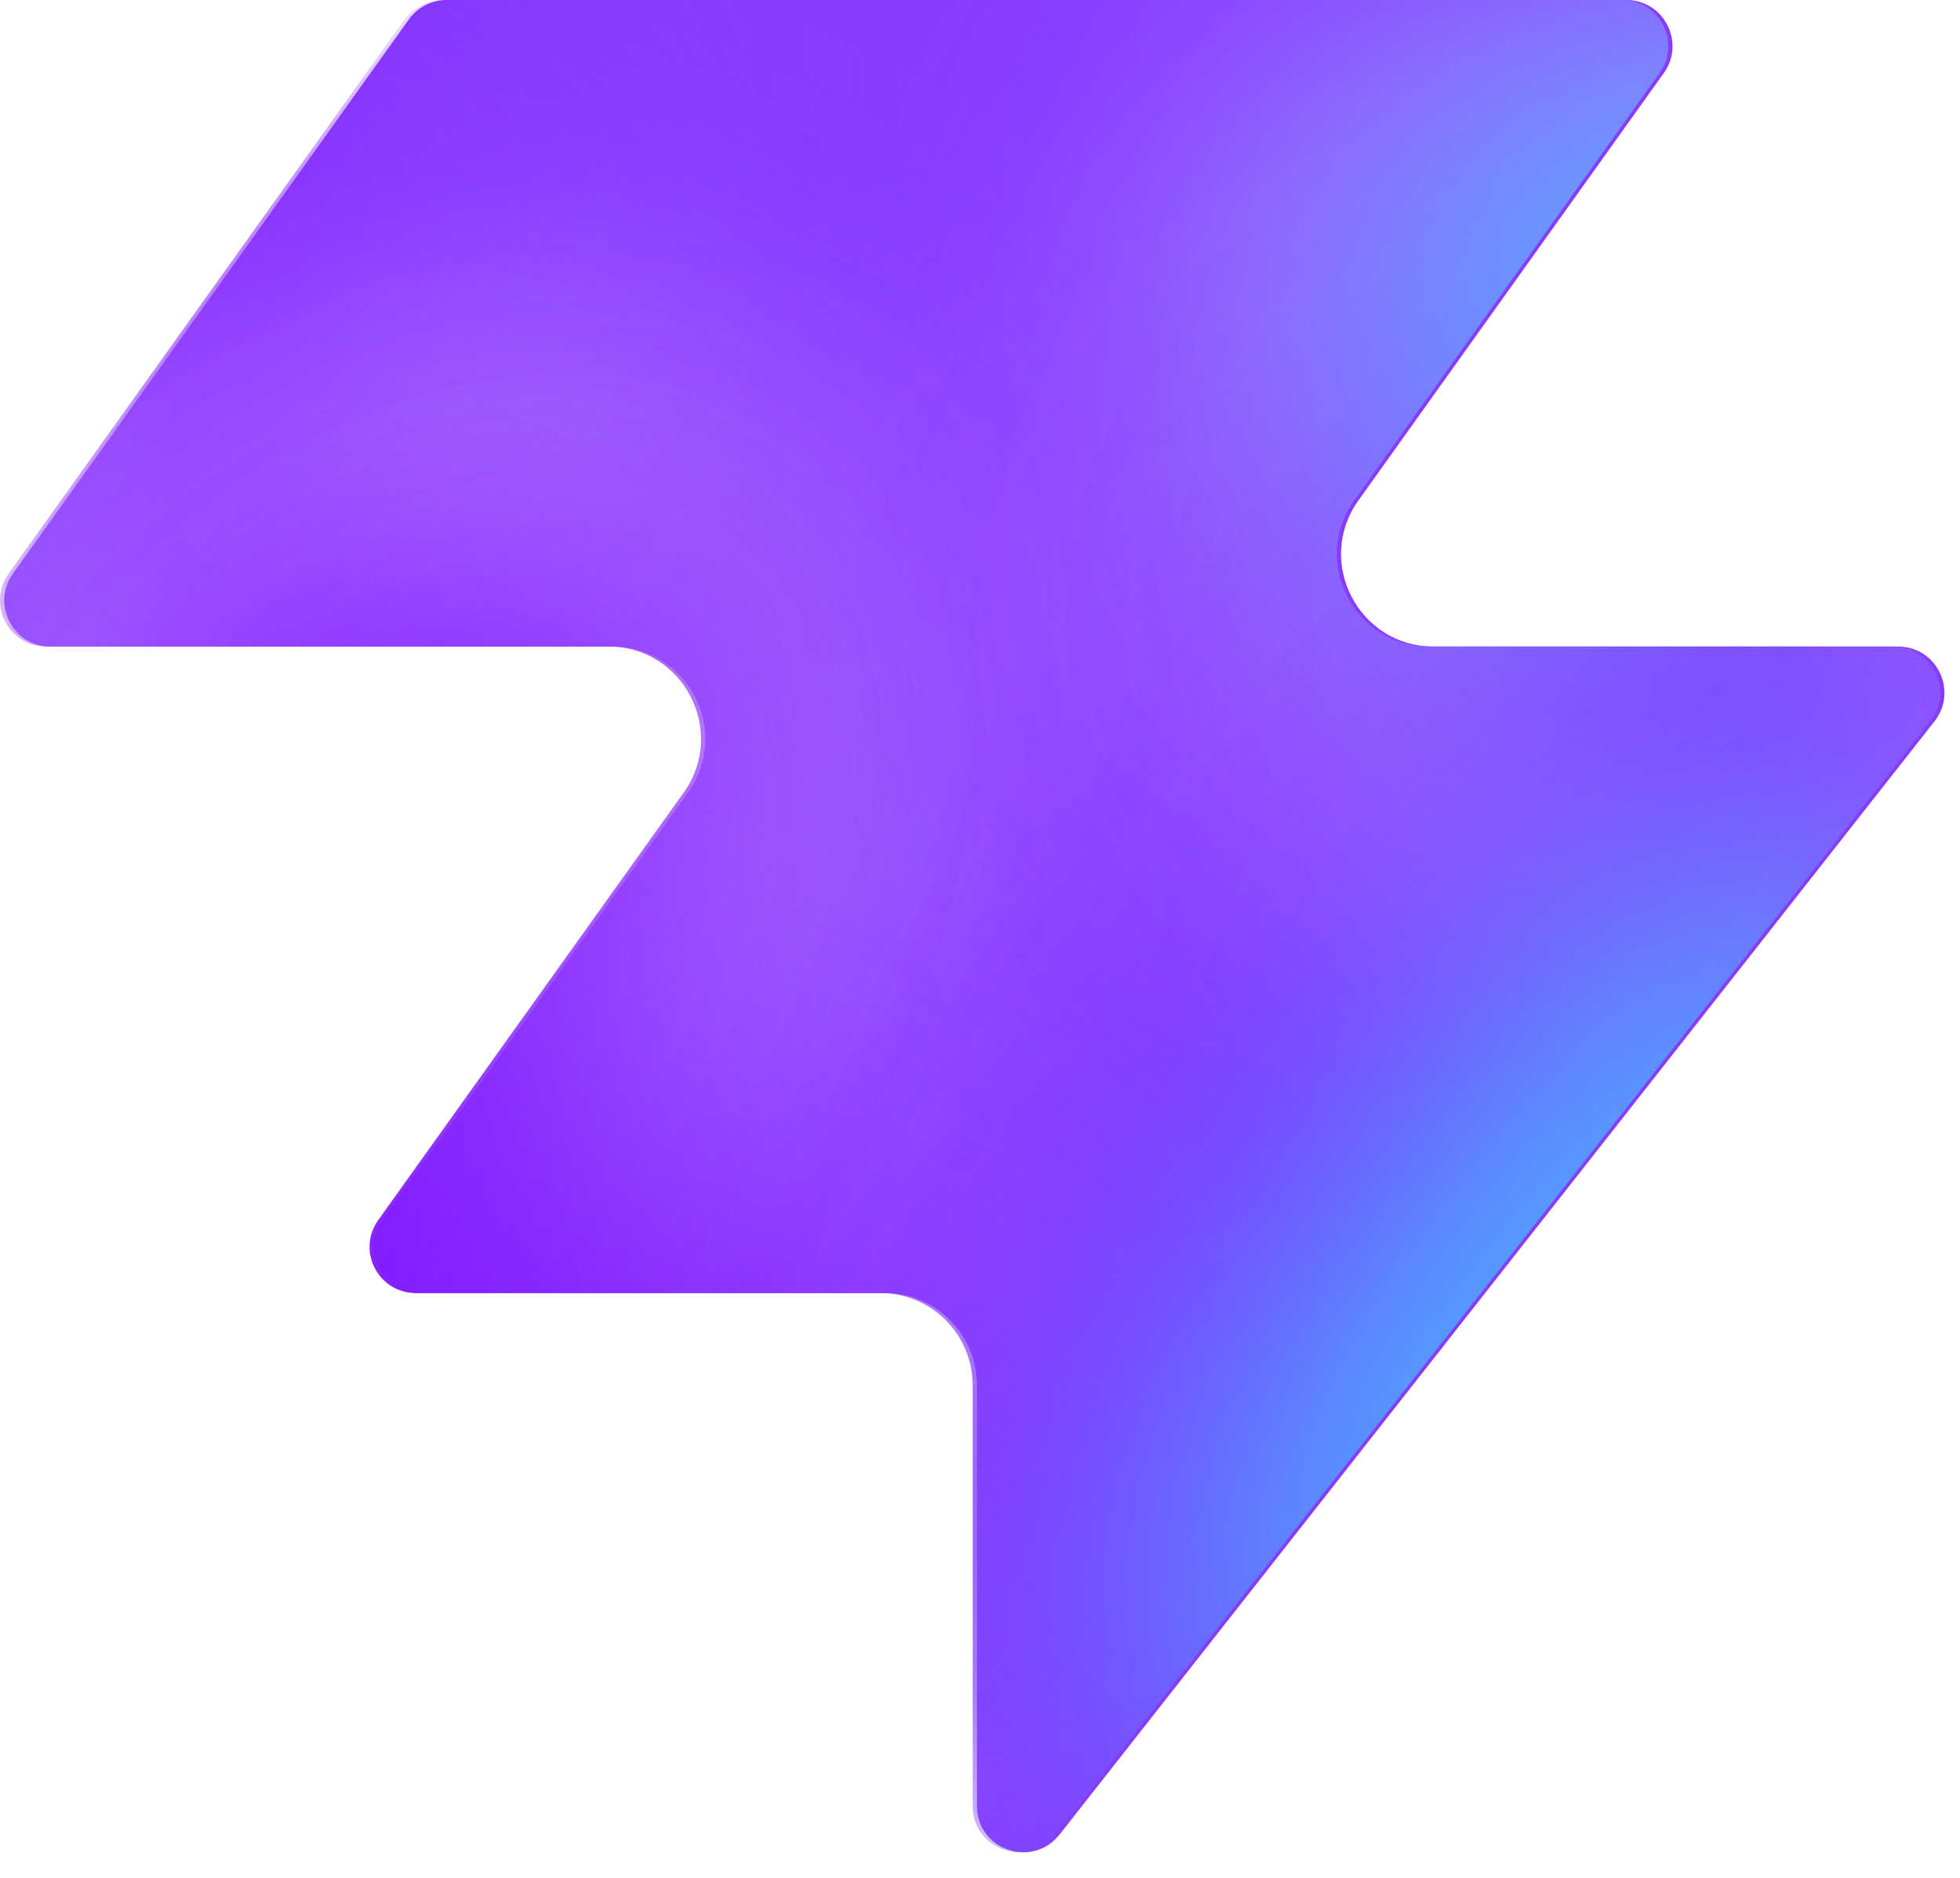
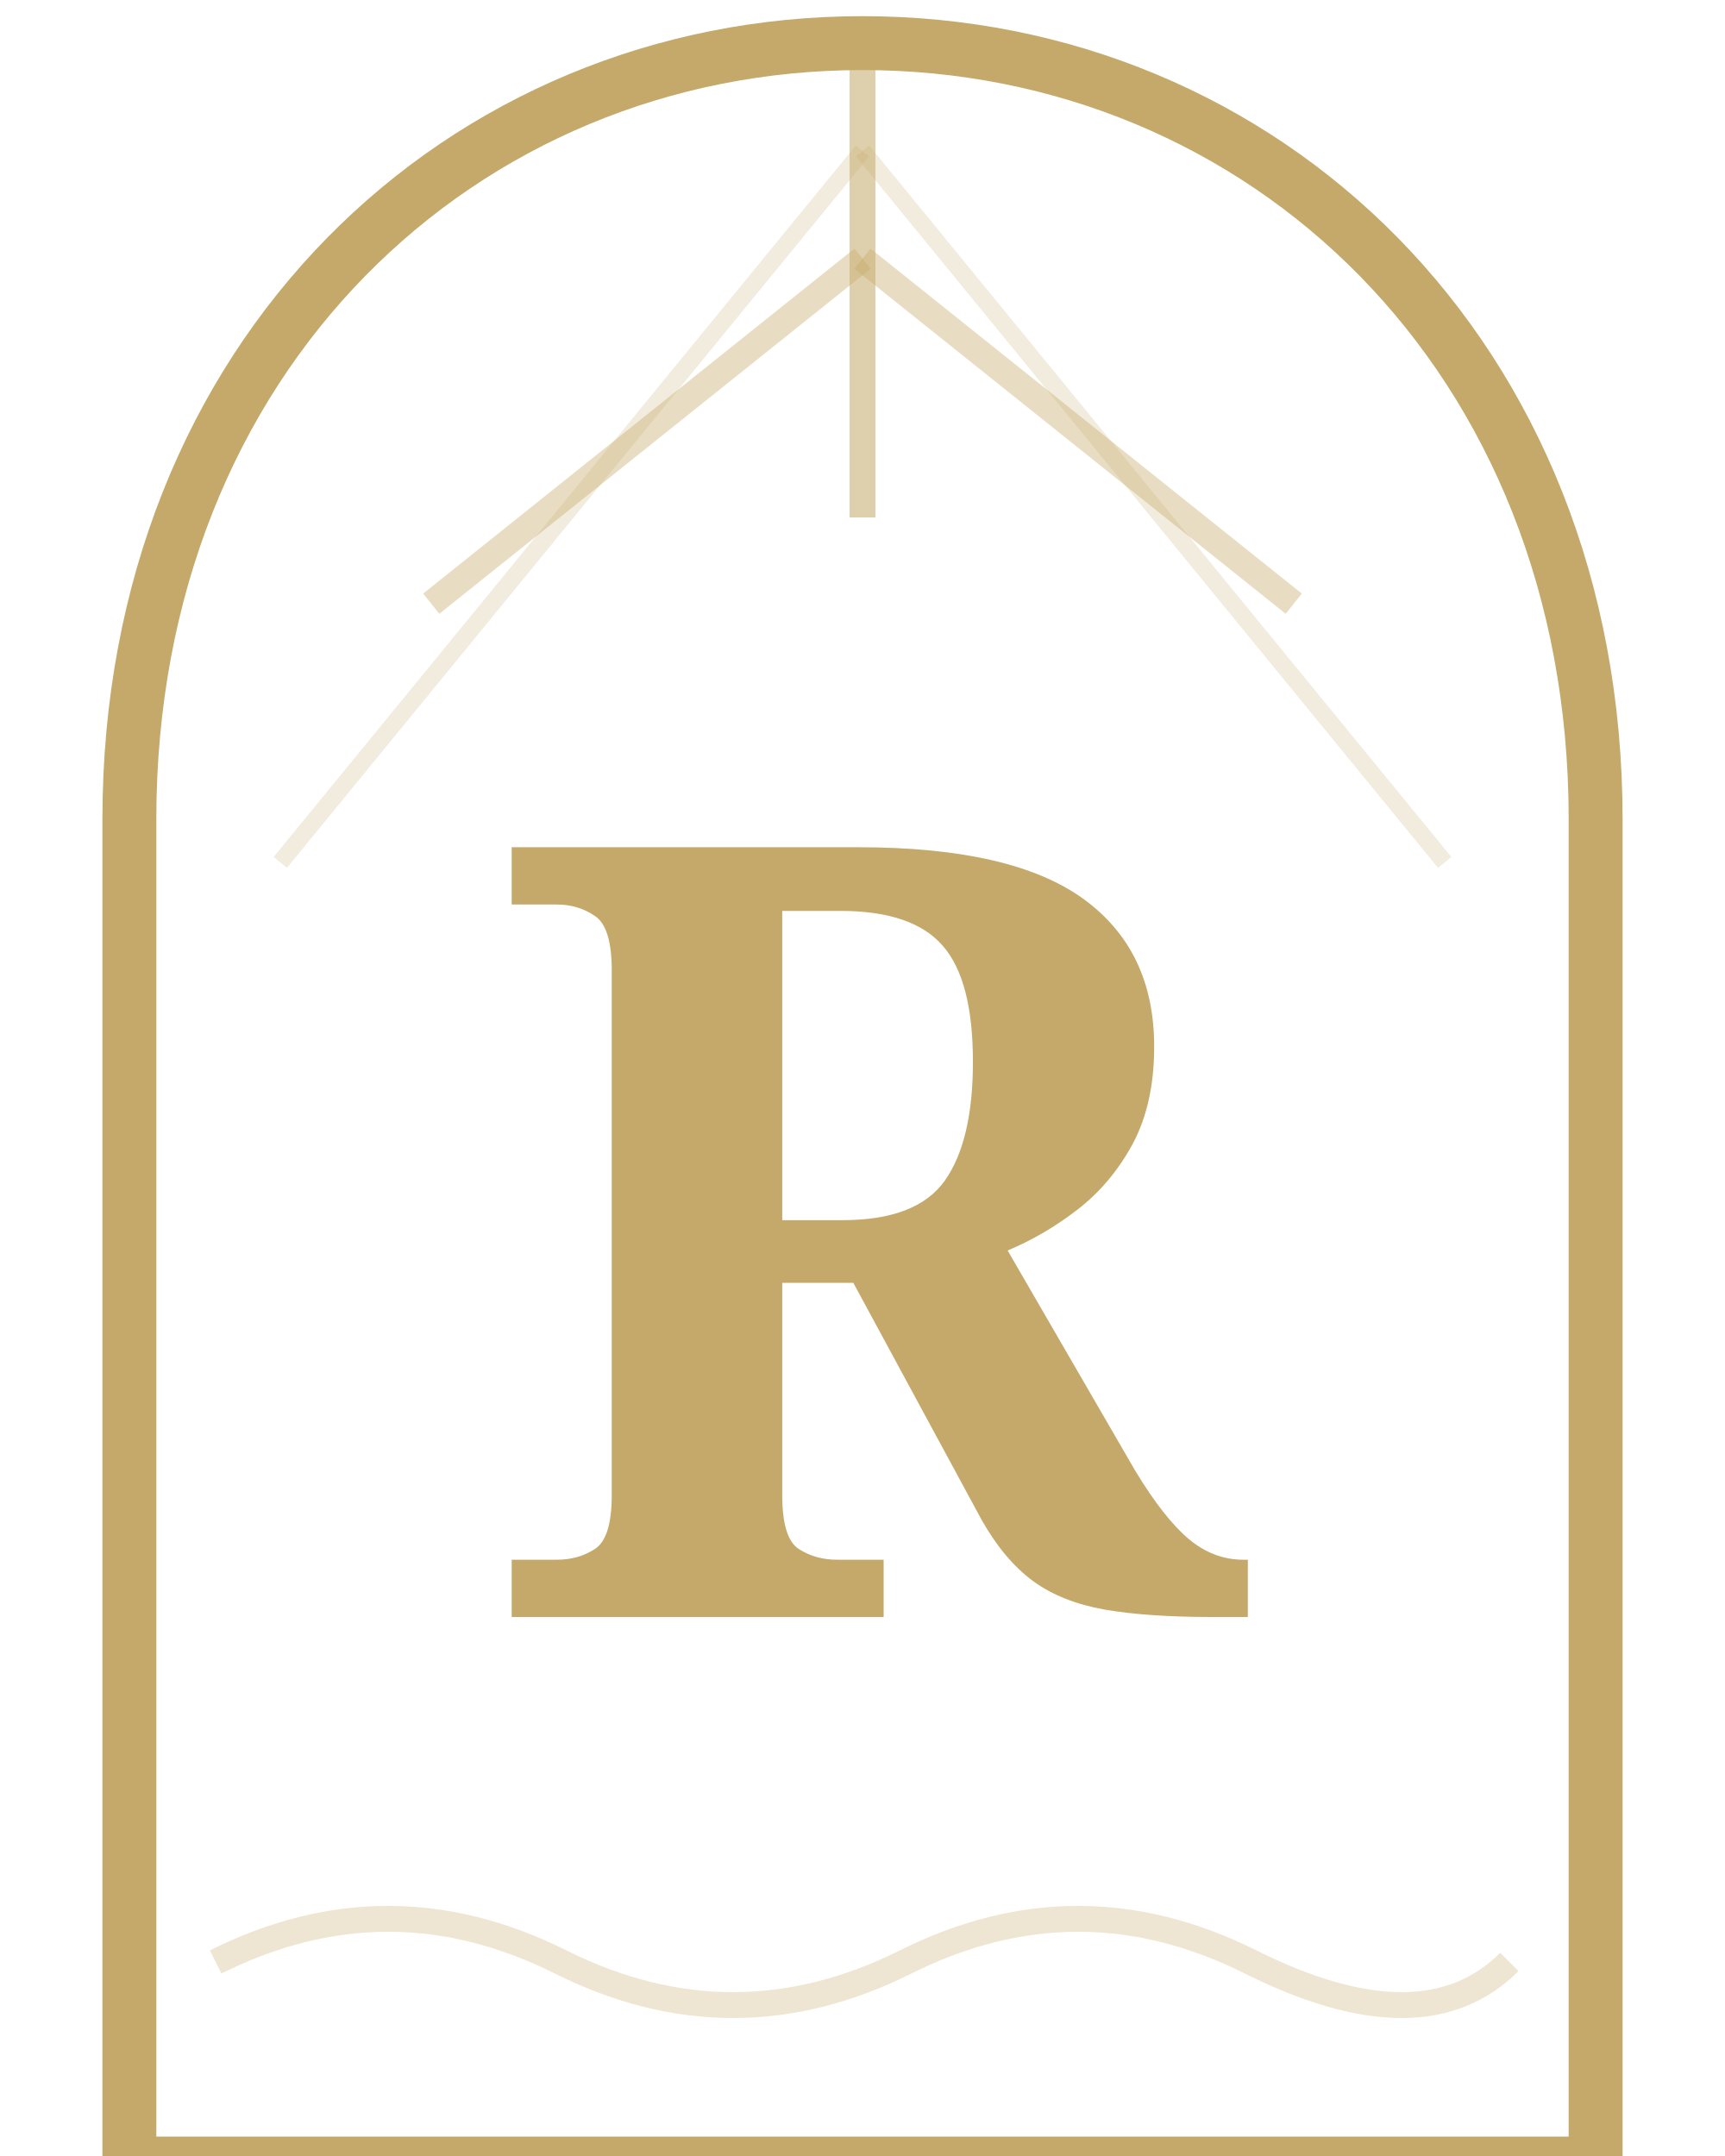
- <svg xmlns="http://www.w3.org/2000/svg" width="48" height="46" fill="none" viewBox="0 0 48 46">
-   <path fill="#863bff" d="M25.946 44.938c-.664.845-2.021.375-2.021-.698V33.937a2.26 2.26 0 0 0-2.262-2.262H10.287c-.92 0-1.456-1.04-.92-1.788l7.48-10.471c1.07-1.497 0-3.578-1.842-3.578H1.237c-.92 0-1.456-1.04-.92-1.788L10.013.474c.214-.297.556-.474.92-.474h28.894c.92 0 1.456 1.04.92 1.788l-7.48 10.471c-1.07 1.498 0 3.579 1.842 3.579h11.377c.943 0 1.473 1.088.89 1.83L25.947 44.94z" style="fill:#863bff;fill:color(display-p3 .525 .23 1);fill-opacity:1" />
-   <mask id="a" width="48" height="46" x="0" y="0" maskUnits="userSpaceOnUse" style="mask-type:alpha">
-     <path fill="#000" d="M25.842 44.938c-.664.844-2.021.375-2.021-.698V33.937a2.26 2.26 0 0 0-2.262-2.262H10.183c-.92 0-1.456-1.04-.92-1.788l7.48-10.471c1.07-1.498 0-3.579-1.842-3.579H1.133c-.92 0-1.456-1.04-.92-1.787L9.91.473c.214-.297.556-.474.92-.474h28.894c.92 0 1.456 1.04.92 1.788l-7.48 10.471c-1.07 1.498 0 3.578 1.842 3.578h11.377c.943 0 1.473 1.088.89 1.832L25.843 44.94z" style="fill:#000;fill-opacity:1" />
-   </mask>
-   <g mask="url(#a)">
-     <g filter="url(#b)">
-       <ellipse cx="5.508" cy="14.704" fill="#ede6ff" rx="5.508" ry="14.704" style="fill:#ede6ff;fill:color(display-p3 .927 .903 1);fill-opacity:1" transform="matrix(.00324 1 1 -.00324 -4.47 31.516)" />
-     </g>
-     <g filter="url(#c)">
-       <ellipse cx="10.399" cy="29.851" fill="#ede6ff" rx="10.399" ry="29.851" style="fill:#ede6ff;fill:color(display-p3 .927 .903 1);fill-opacity:1" transform="matrix(.00324 1 1 -.00324 -39.328 7.883)" />
-     </g>
-     <g filter="url(#d)">
-       <ellipse cx="5.508" cy="30.487" fill="#7e14ff" rx="5.508" ry="30.487" style="fill:#7e14ff;fill:color(display-p3 .492 .077 1);fill-opacity:1" transform="rotate(89.814 -25.913 -14.639)scale(1 -1)" />
-     </g>
-     <g filter="url(#e)">
-       <ellipse cx="5.508" cy="30.599" fill="#7e14ff" rx="5.508" ry="30.599" style="fill:#7e14ff;fill:color(display-p3 .492 .077 1);fill-opacity:1" transform="rotate(89.814 -32.644 -3.334)scale(1 -1)" />
-     </g>
-     <g filter="url(#f)">
-       <ellipse cx="5.508" cy="30.599" fill="#7e14ff" rx="5.508" ry="30.599" style="fill:#7e14ff;fill:color(display-p3 .492 .077 1);fill-opacity:1" transform="matrix(.00324 1 1 -.00324 -34.34 30.47)" />
-     </g>
-     <g filter="url(#g)">
-       <ellipse cx="14.072" cy="22.078" fill="#ede6ff" rx="14.072" ry="22.078" style="fill:#ede6ff;fill:color(display-p3 .927 .903 1);fill-opacity:1" transform="rotate(93.35 24.506 48.493)scale(-1 1)" />
-     </g>
-     <g filter="url(#h)">
-       <ellipse cx="3.47" cy="21.501" fill="#7e14ff" rx="3.47" ry="21.501" style="fill:#7e14ff;fill:color(display-p3 .492 .077 1);fill-opacity:1" transform="rotate(89.009 28.708 47.59)scale(-1 1)" />
-     </g>
-     <g filter="url(#i)">
-       <ellipse cx="3.47" cy="21.501" fill="#7e14ff" rx="3.47" ry="21.501" style="fill:#7e14ff;fill:color(display-p3 .492 .077 1);fill-opacity:1" transform="rotate(89.009 28.708 47.59)scale(-1 1)" />
-     </g>
-     <g filter="url(#j)">
-       <ellipse cx=".387" cy="8.972" fill="#7e14ff" rx="4.407" ry="29.108" style="fill:#7e14ff;fill:color(display-p3 .492 .077 1);fill-opacity:1" transform="rotate(39.51 .387 8.972)" />
-     </g>
-     <g filter="url(#k)">
-       <ellipse cx="47.523" cy="-6.092" fill="#7e14ff" rx="4.407" ry="29.108" style="fill:#7e14ff;fill:color(display-p3 .492 .077 1);fill-opacity:1" transform="rotate(37.892 47.523 -6.092)" />
-     </g>
-     <g filter="url(#l)">
-       <ellipse cx="41.412" cy="6.333" fill="#47bfff" rx="5.971" ry="9.665" style="fill:#47bfff;fill:color(display-p3 .28 .748 1);fill-opacity:1" transform="rotate(37.892 41.412 6.333)" />
-     </g>
-     <g filter="url(#m)">
-       <ellipse cx="-1.879" cy="38.332" fill="#7e14ff" rx="4.407" ry="29.108" style="fill:#7e14ff;fill:color(display-p3 .492 .077 1);fill-opacity:1" transform="rotate(37.892 -1.88 38.332)" />
-     </g>
-     <g filter="url(#n)">
-       <ellipse cx="-1.879" cy="38.332" fill="#7e14ff" rx="4.407" ry="29.108" style="fill:#7e14ff;fill:color(display-p3 .492 .077 1);fill-opacity:1" transform="rotate(37.892 -1.88 38.332)" />
-     </g>
-     <g filter="url(#o)">
-       <ellipse cx="35.651" cy="29.907" fill="#7e14ff" rx="4.407" ry="29.108" style="fill:#7e14ff;fill:color(display-p3 .492 .077 1);fill-opacity:1" transform="rotate(37.892 35.651 29.907)" />
-     </g>
-     <g filter="url(#p)">
-       <ellipse cx="38.418" cy="32.4" fill="#47bfff" rx="5.971" ry="15.297" style="fill:#47bfff;fill:color(display-p3 .28 .748 1);fill-opacity:1" transform="rotate(37.892 38.418 32.4)" />
-     </g>
-   </g>
-   <defs>
-     <filter id="b" width="60.045" height="41.654" x="-19.77" y="16.149" color-interpolation-filters="sRGB" filterUnits="userSpaceOnUse">
-       <feFlood flood-opacity="0" result="BackgroundImageFix" />
-       <feBlend in="SourceGraphic" in2="BackgroundImageFix" result="shape" />
-       <feGaussianBlur result="effect1_foregroundBlur_2002_17158" stdDeviation="7.659" />
-     </filter>
-     <filter id="c" width="90.34" height="51.437" x="-54.613" y="-7.533" color-interpolation-filters="sRGB" filterUnits="userSpaceOnUse">
-       <feFlood flood-opacity="0" result="BackgroundImageFix" />
-       <feBlend in="SourceGraphic" in2="BackgroundImageFix" result="shape" />
-       <feGaussianBlur result="effect1_foregroundBlur_2002_17158" stdDeviation="7.659" />
-     </filter>
-     <filter id="d" width="79.355" height="29.4" x="-49.64" y="2.03" color-interpolation-filters="sRGB" filterUnits="userSpaceOnUse">
-       <feFlood flood-opacity="0" result="BackgroundImageFix" />
-       <feBlend in="SourceGraphic" in2="BackgroundImageFix" result="shape" />
-       <feGaussianBlur result="effect1_foregroundBlur_2002_17158" stdDeviation="4.596" />
-     </filter>
-     <filter id="e" width="79.579" height="29.4" x="-45.045" y="20.029" color-interpolation-filters="sRGB" filterUnits="userSpaceOnUse">
-       <feFlood flood-opacity="0" result="BackgroundImageFix" />
-       <feBlend in="SourceGraphic" in2="BackgroundImageFix" result="shape" />
-       <feGaussianBlur result="effect1_foregroundBlur_2002_17158" stdDeviation="4.596" />
-     </filter>
-     <filter id="f" width="79.579" height="29.4" x="-43.513" y="21.178" color-interpolation-filters="sRGB" filterUnits="userSpaceOnUse">
-       <feFlood flood-opacity="0" result="BackgroundImageFix" />
-       <feBlend in="SourceGraphic" in2="BackgroundImageFix" result="shape" />
-       <feGaussianBlur result="effect1_foregroundBlur_2002_17158" stdDeviation="4.596" />
-     </filter>
-     <filter id="g" width="74.749" height="58.852" x="15.756" y="-17.901" color-interpolation-filters="sRGB" filterUnits="userSpaceOnUse">
-       <feFlood flood-opacity="0" result="BackgroundImageFix" />
-       <feBlend in="SourceGraphic" in2="BackgroundImageFix" result="shape" />
-       <feGaussianBlur result="effect1_foregroundBlur_2002_17158" stdDeviation="7.659" />
-     </filter>
-     <filter id="h" width="61.377" height="25.362" x="23.548" y="2.284" color-interpolation-filters="sRGB" filterUnits="userSpaceOnUse">
-       <feFlood flood-opacity="0" result="BackgroundImageFix" />
-       <feBlend in="SourceGraphic" in2="BackgroundImageFix" result="shape" />
-       <feGaussianBlur result="effect1_foregroundBlur_2002_17158" stdDeviation="4.596" />
-     </filter>
-     <filter id="i" width="61.377" height="25.362" x="23.548" y="2.284" color-interpolation-filters="sRGB" filterUnits="userSpaceOnUse">
-       <feFlood flood-opacity="0" result="BackgroundImageFix" />
-       <feBlend in="SourceGraphic" in2="BackgroundImageFix" result="shape" />
-       <feGaussianBlur result="effect1_foregroundBlur_2002_17158" stdDeviation="4.596" />
-     </filter>
-     <filter id="j" width="56.045" height="63.649" x="-27.636" y="-22.853" color-interpolation-filters="sRGB" filterUnits="userSpaceOnUse">
-       <feFlood flood-opacity="0" result="BackgroundImageFix" />
-       <feBlend in="SourceGraphic" in2="BackgroundImageFix" result="shape" />
-       <feGaussianBlur result="effect1_foregroundBlur_2002_17158" stdDeviation="4.596" />
-     </filter>
-     <filter id="k" width="54.814" height="64.646" x="20.116" y="-38.415" color-interpolation-filters="sRGB" filterUnits="userSpaceOnUse">
-       <feFlood flood-opacity="0" result="BackgroundImageFix" />
-       <feBlend in="SourceGraphic" in2="BackgroundImageFix" result="shape" />
-       <feGaussianBlur result="effect1_foregroundBlur_2002_17158" stdDeviation="4.596" />
-     </filter>
-     <filter id="l" width="33.541" height="35.313" x="24.641" y="-11.323" color-interpolation-filters="sRGB" filterUnits="userSpaceOnUse">
-       <feFlood flood-opacity="0" result="BackgroundImageFix" />
-       <feBlend in="SourceGraphic" in2="BackgroundImageFix" result="shape" />
-       <feGaussianBlur result="effect1_foregroundBlur_2002_17158" stdDeviation="4.596" />
-     </filter>
-     <filter id="m" width="54.814" height="64.646" x="-29.286" y="6.009" color-interpolation-filters="sRGB" filterUnits="userSpaceOnUse">
-       <feFlood flood-opacity="0" result="BackgroundImageFix" />
-       <feBlend in="SourceGraphic" in2="BackgroundImageFix" result="shape" />
-       <feGaussianBlur result="effect1_foregroundBlur_2002_17158" stdDeviation="4.596" />
-     </filter>
-     <filter id="n" width="54.814" height="64.646" x="-29.286" y="6.009" color-interpolation-filters="sRGB" filterUnits="userSpaceOnUse">
-       <feFlood flood-opacity="0" result="BackgroundImageFix" />
-       <feBlend in="SourceGraphic" in2="BackgroundImageFix" result="shape" />
-       <feGaussianBlur result="effect1_foregroundBlur_2002_17158" stdDeviation="4.596" />
-     </filter>
-     <filter id="o" width="54.814" height="64.646" x="8.244" y="-2.416" color-interpolation-filters="sRGB" filterUnits="userSpaceOnUse">
-       <feFlood flood-opacity="0" result="BackgroundImageFix" />
-       <feBlend in="SourceGraphic" in2="BackgroundImageFix" result="shape" />
-       <feGaussianBlur result="effect1_foregroundBlur_2002_17158" stdDeviation="4.596" />
-     </filter>
-     <filter id="p" width="39.409" height="43.623" x="18.713" y="10.588" color-interpolation-filters="sRGB" filterUnits="userSpaceOnUse">
-       <feFlood flood-opacity="0" result="BackgroundImageFix" />
-       <feBlend in="SourceGraphic" in2="BackgroundImageFix" result="shape" />
-       <feGaussianBlur result="effect1_foregroundBlur_2002_17158" stdDeviation="4.596" />
-     </filter>
-   </defs>
+ <svg xmlns="http://www.w3.org/2000/svg" viewBox="0 0 80 100" width="80" height="100" fill="none">
+   <path d="M6 100V38C6 16.46 21.46 2 40 2C58.54 2 74 16.46 74 38V100" stroke="#C5A96A" stroke-width="2.5" />
+   <line x1="40" y1="2" x2="40" y2="24" stroke="#C5A96A" stroke-width="1.2" opacity="0.55" />
+   <line x1="40" y1="12" x2="20" y2="28" stroke="#C5A96A" stroke-width="1.2" opacity="0.4" />
+   <line x1="40" y1="12" x2="60" y2="28" stroke="#C5A96A" stroke-width="1.2" opacity="0.4" />
+   <line x1="40" y1="7" x2="13" y2="40" stroke="#C5A96A" stroke-width="0.8" opacity="0.22" />
+   <line x1="40" y1="7" x2="67" y2="40" stroke="#C5A96A" stroke-width="0.8" opacity="0.22" />
+   <text x="40" y="75" text-anchor="middle" font-family="'Playfair Display', Georgia, serif" font-size="50" font-weight="600" fill="#C5A96A" letter-spacing="1">R</text>
+   <path d="M10 91Q18 87 26 91T42 91Q50 87 58 91T70 91" stroke="#C5A96A" stroke-width="1.2" opacity="0.3" />
+   <line x1="6" y1="100" x2="74" y2="100" stroke="#C5A96A" stroke-width="1.8" />
</svg>
